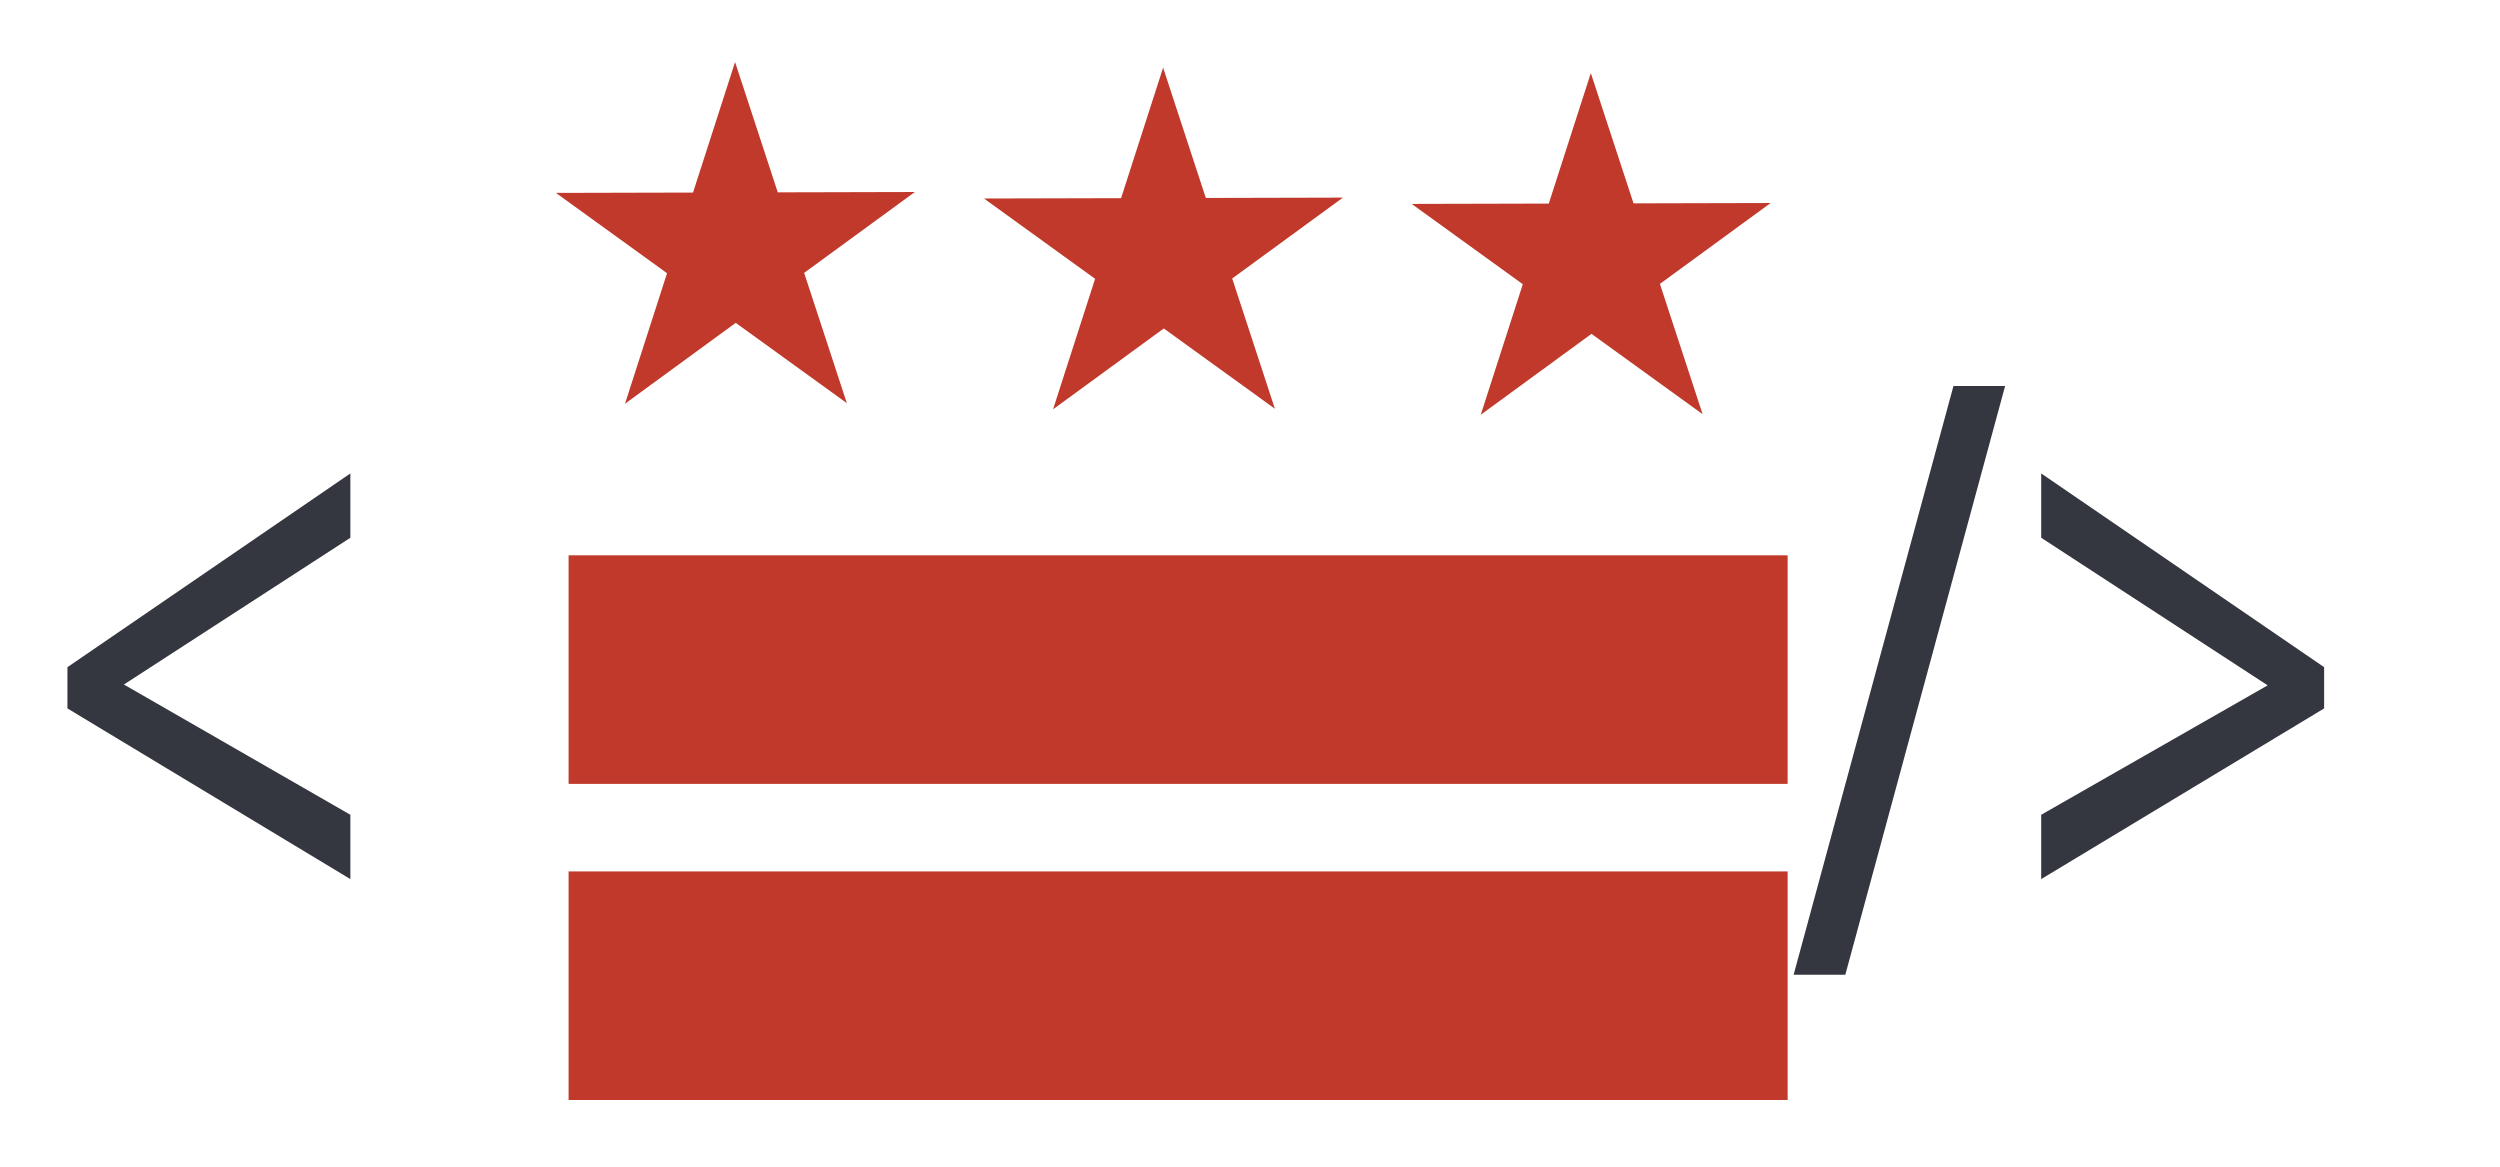
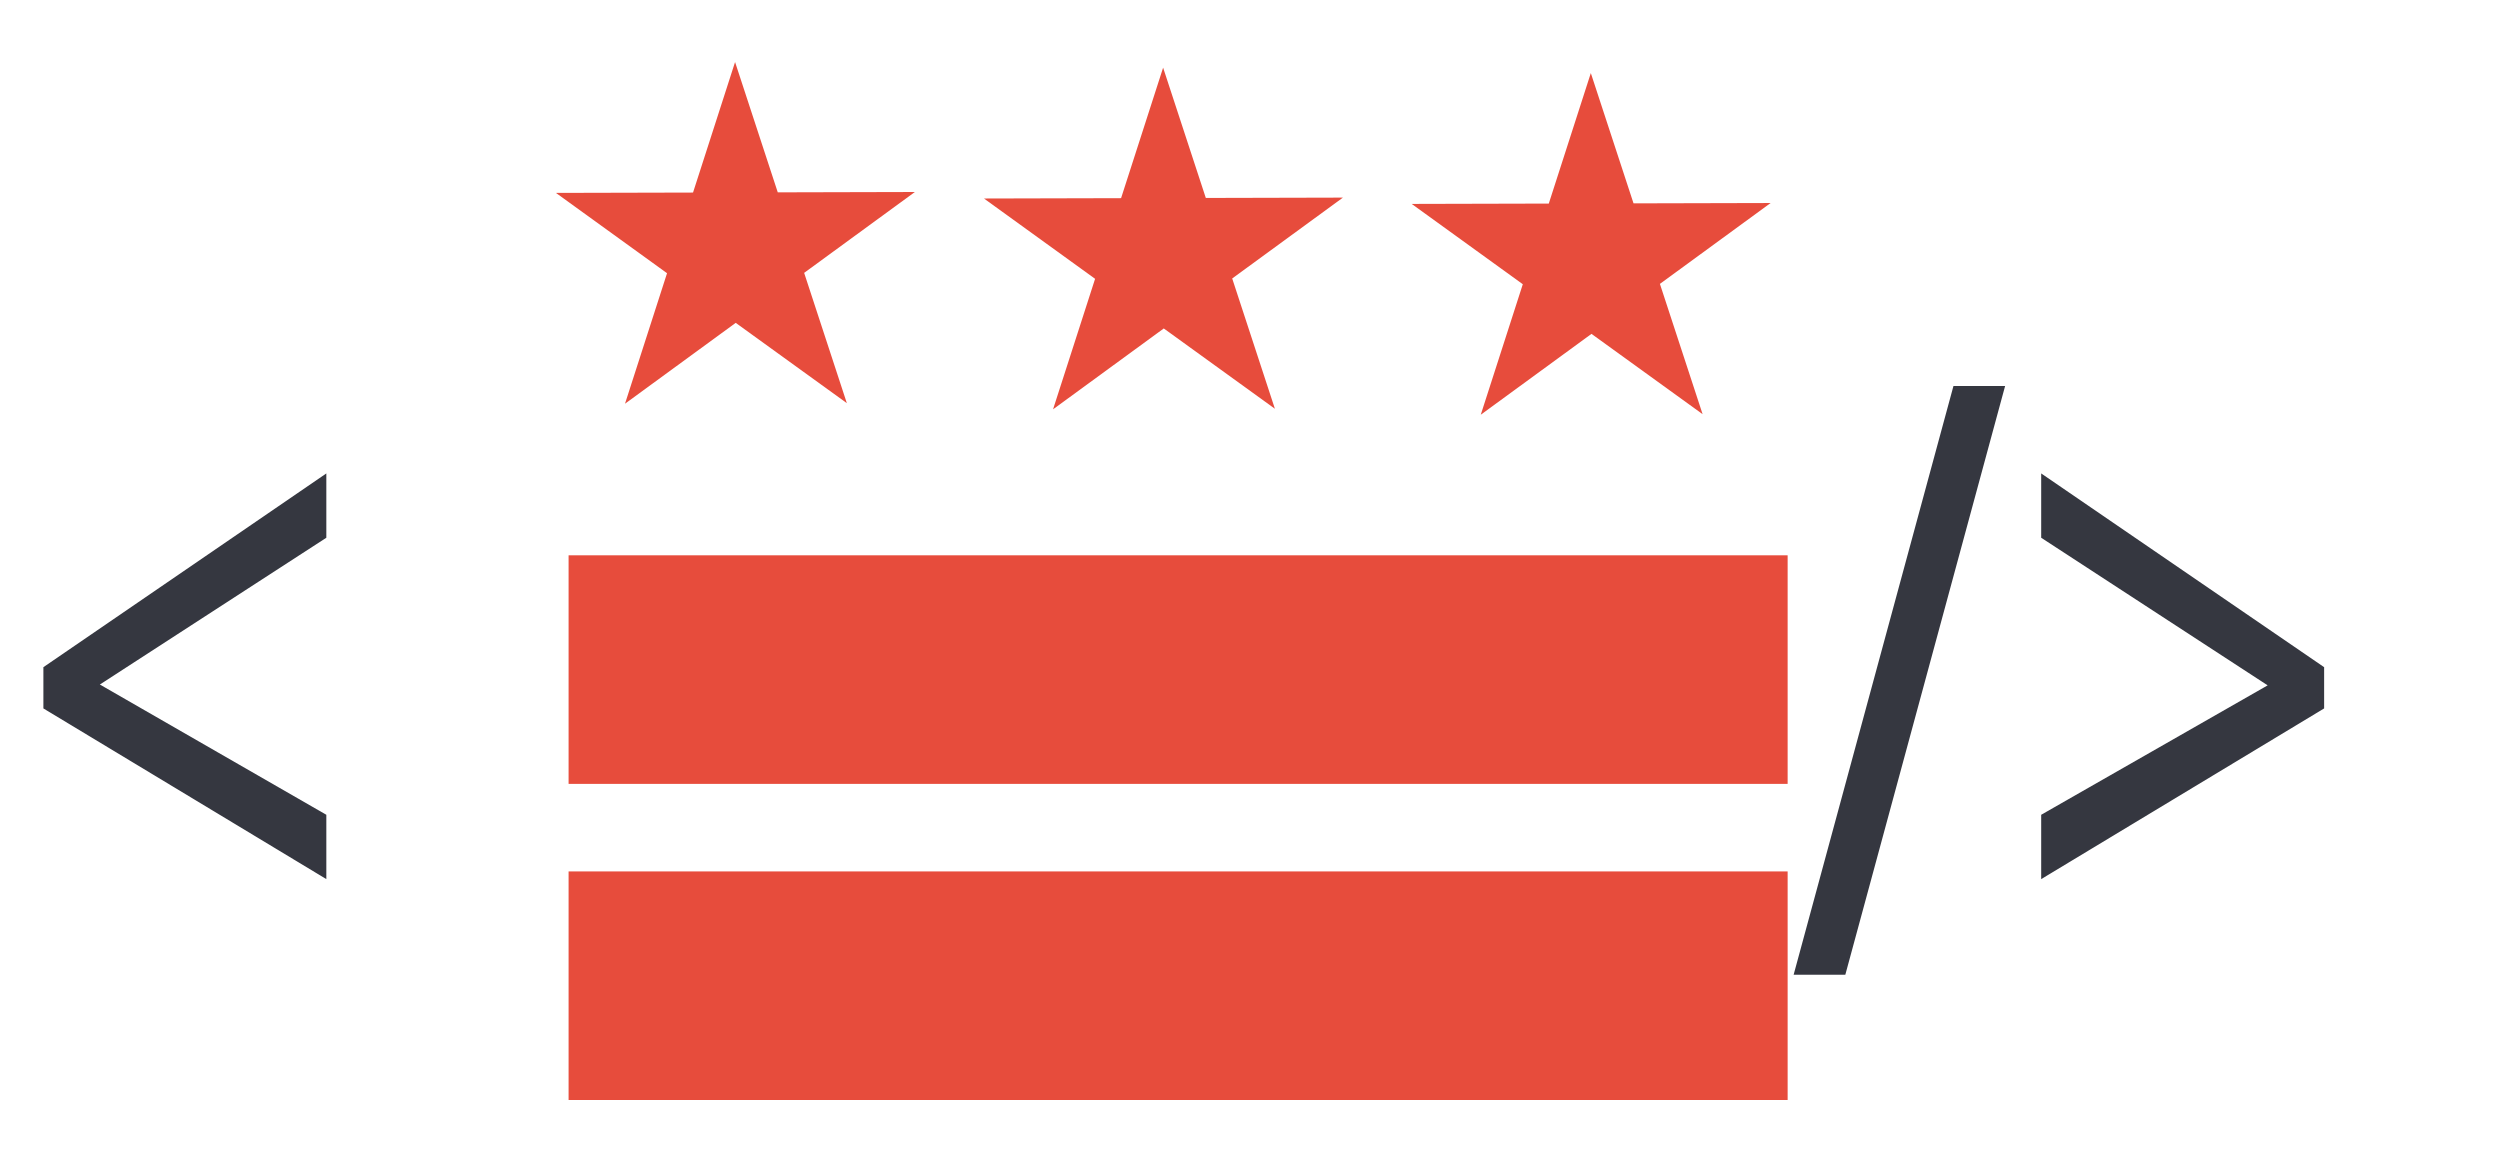
<svg xmlns="http://www.w3.org/2000/svg" version="1.1" id="svg5221" x="0px" y="0px" width="750px" height="350px" viewBox="0 0 750 350" enable-background="new 0 0 750 350" xml:space="preserve">
  <g id="layer1" transform="translate(-20.85323,-5.219301)">
    <g id="g5303" transform="translate(37.14286,-88.57143)">
-       <rect id="rect7911" x="154.286" y="260.384" fill="#C0392B" width="365.714" height="68.571" />
+       <rect id="rect7911" x="154.286" y="260.384" fill="#E74C3C" width="365.714" height="68.571" />
      <path id="path7933" display="none" fill="#800000" d="    M204.431,114.171l16.625,33.686l37.175,5.402l-26.9,26.221l6.35,37.025l-33.25-17.481l-33.25,17.481l6.35-37.025l-26.9-26.221    l37.175-5.402L204.431,114.171z" />
-       <polygon fill="#C0392B" points="237.763,214.738 204.426,190.645 171.211,214.905 183.823,175.755 150.487,151.662     191.618,151.559 204.23,112.408 217.039,151.495 258.17,151.392 224.955,175.652   " />
-       <polygon fill="#C0392B" points="366.179,216.419 332.842,192.326 299.627,216.586 312.239,177.436 278.902,153.343     320.034,153.24 332.646,114.09 345.454,153.176 386.586,153.073 353.37,177.333   " />
-       <polygon fill="#C0392B" points="494.491,218.042 461.155,193.949 427.939,218.209 440.551,179.059 407.215,154.966     448.346,154.863 460.958,115.712 473.767,154.799 514.898,154.696 481.683,178.956   " />
+       <polygon fill="#E74C3C" points="237.763,214.738 204.426,190.645 171.211,214.905 183.823,175.755 150.487,151.662     191.618,151.559 204.23,112.408 217.039,151.495 258.17,151.392 224.955,175.652   " />
+       <polygon fill="#E74C3C" points="366.179,216.419 332.842,192.326 299.627,216.586 312.239,177.436 278.902,153.343     320.034,153.24 332.646,114.09 345.454,153.176 386.586,153.073 353.37,177.333   " />
+       <polygon fill="#E74C3C" points="494.491,218.042 461.155,193.949 427.939,218.209 440.551,179.059 407.215,154.966     448.346,154.863 460.958,115.712 473.767,154.799 514.898,154.696 481.683,178.956   " />
      <path id="path7933-3" display="none" fill="#800000" d="    M332.744,114.171l16.625,33.686l37.175,5.402l-26.9,26.221l6.35,37.025l-33.25-17.481l-33.25,17.481l6.35-37.025l-26.9-26.221    l37.175-5.402L332.744,114.171z" />
      <text transform="matrix(0.7287 0 0 1 519.9998 386.2093)" fill="#353740" font-family="'SourceCodePro-Bold'" font-size="247.347">/&gt;</text>
-       <text transform="matrix(0.7287 0 0 1 -5.0788 386.2093)" fill="#353740" font-family="'SourceCodePro-Bold'" font-size="247.347">&lt;</text>
-       <rect id="rect7911-6" x="154.286" y="355.219" fill="#C0392B" width="365.714" height="68.571" />
+       <text transform="matrix(0.7287 0 0 1 -12.2897 386.2095)" fill="#353740" font-family="'SourceCodePro-Bold'" font-size="247.347">&lt;</text>
+       <rect id="rect7911-6" x="154.286" y="355.219" fill="#E74C3C" width="365.714" height="68.571" />
    </g>
  </g>
</svg>
